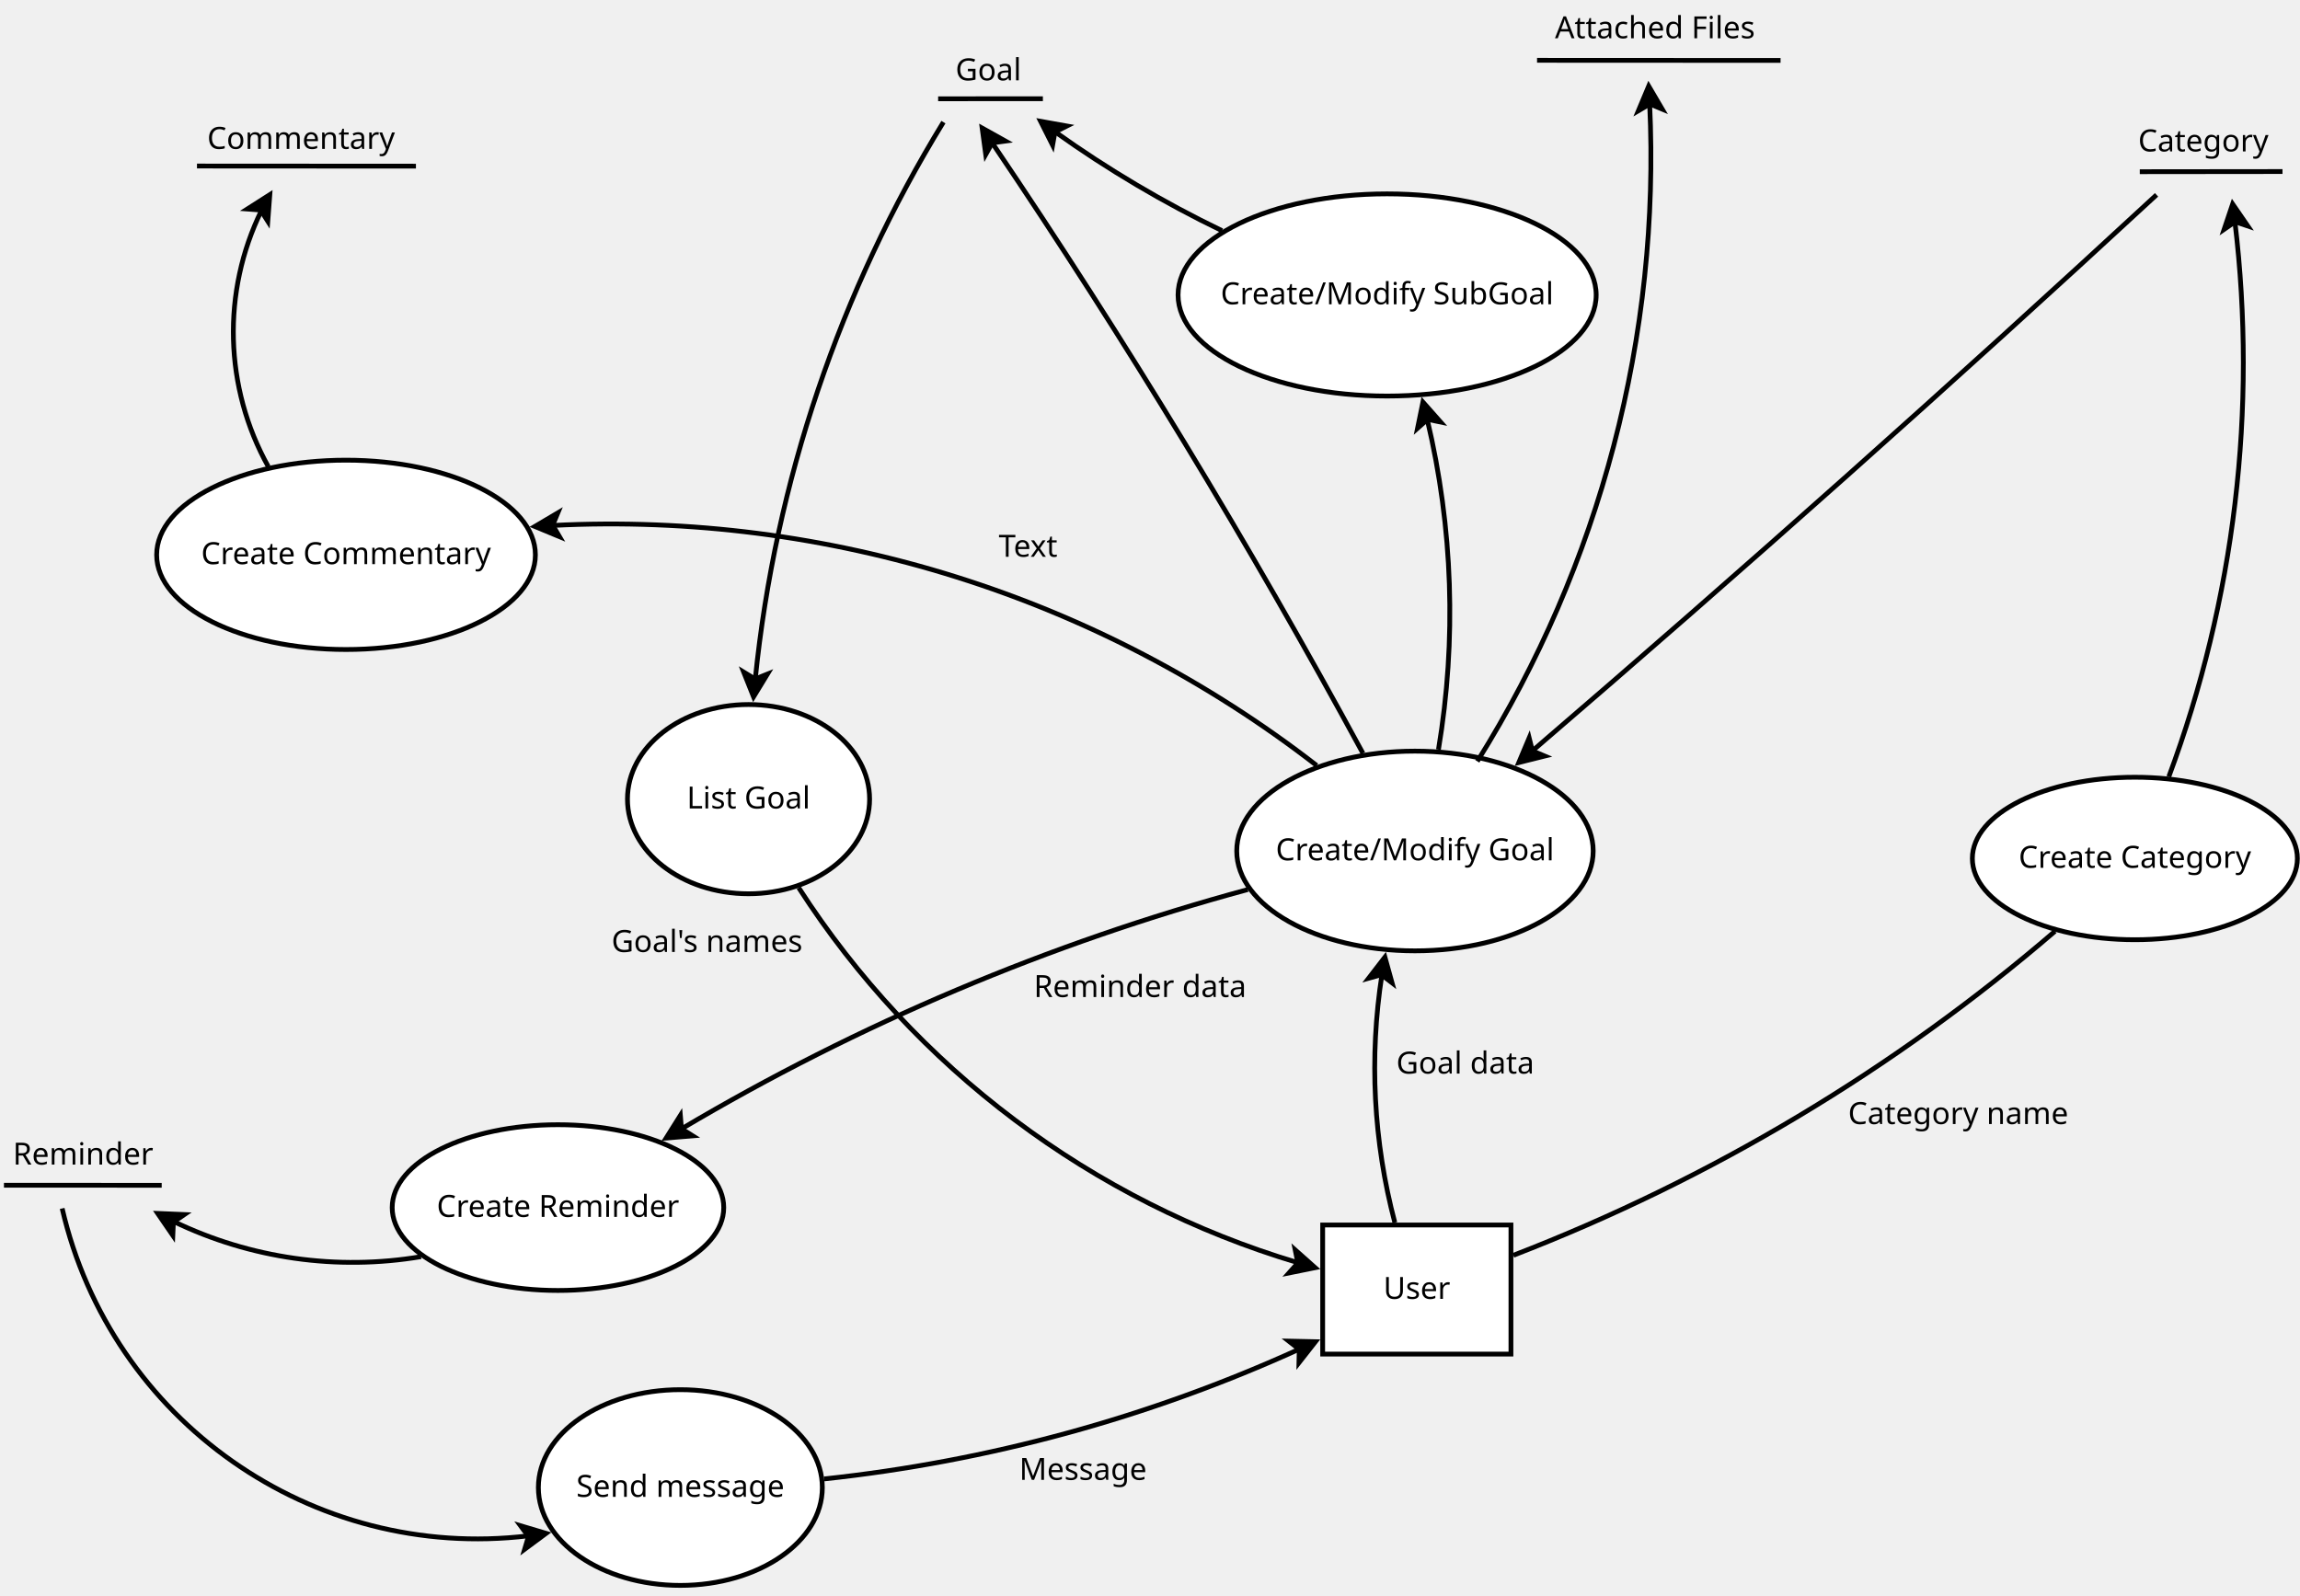
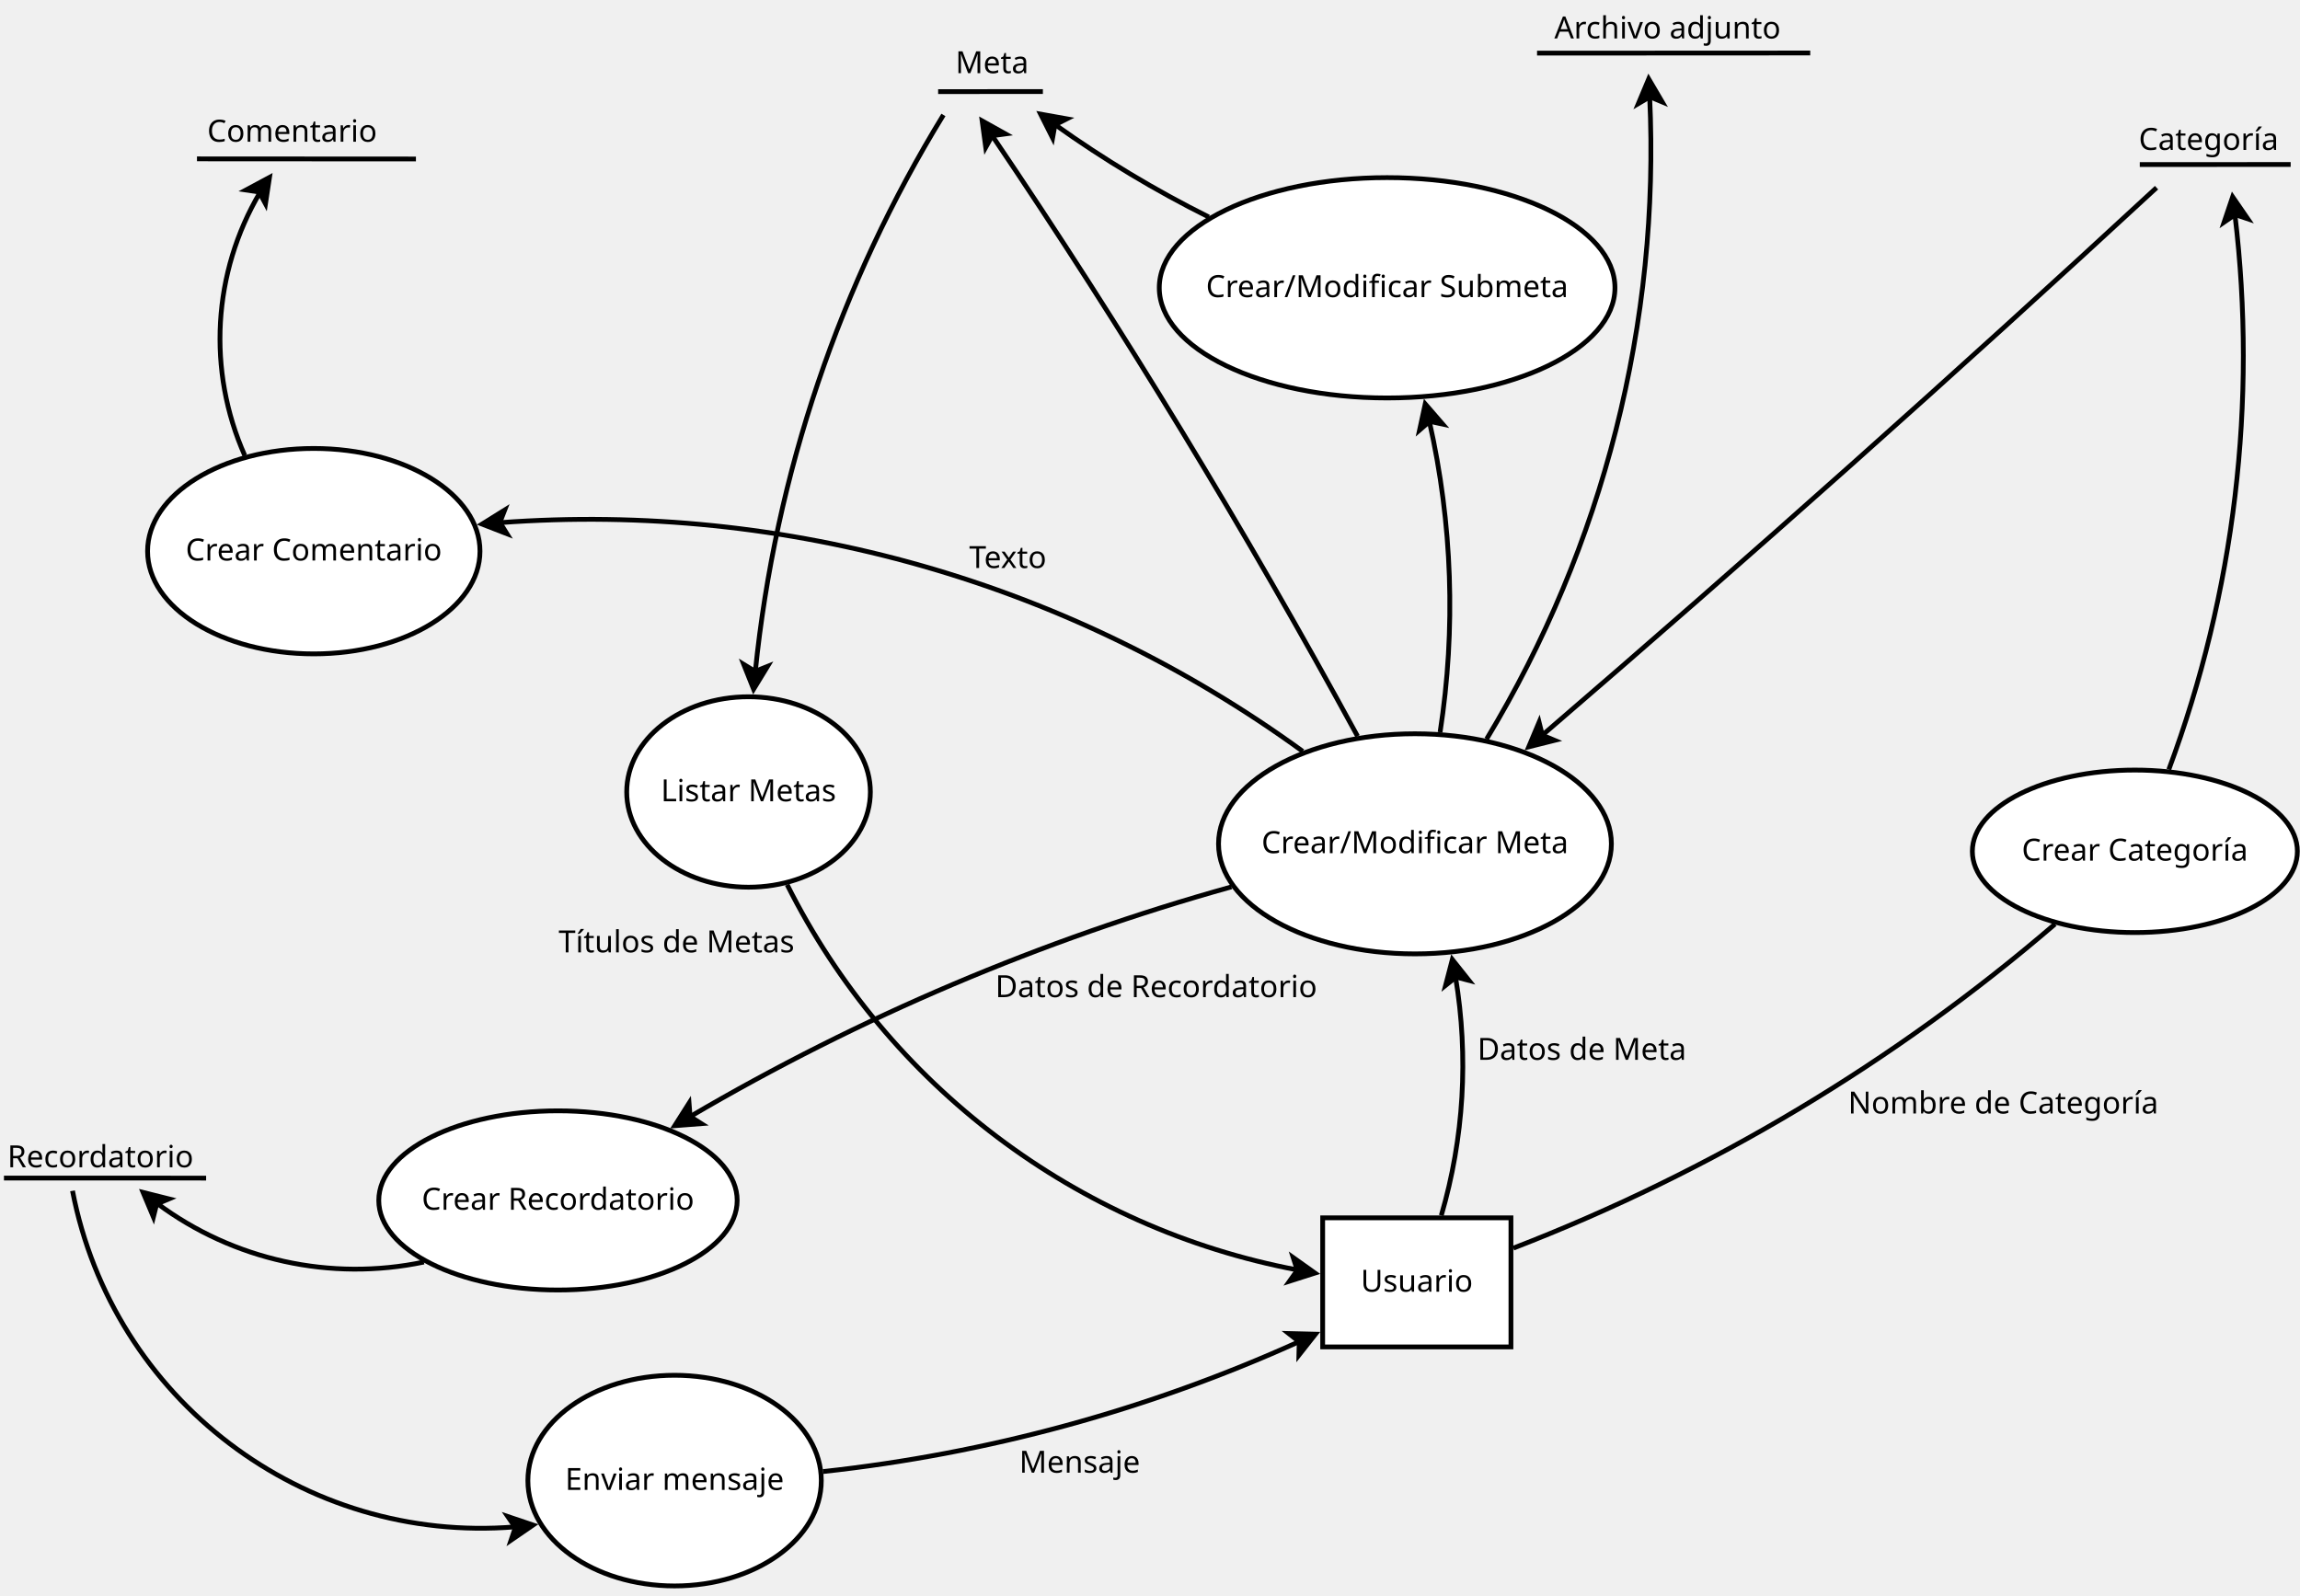
- <svg xmlns="http://www.w3.org/2000/svg" width="49cm" height="34cm" viewBox="318 233 962 661">
+ <svg xmlns="http://www.w3.org/2000/svg" width="49cm" height="34cm" viewBox="318 236 962 661">
  <g>
    <rect style="fill: #ffffff" x="871.22" y="742.176" width="78.75" height="54" />
    <rect style="fill: none; fill-opacity:0; stroke-width: 2; stroke: #000000" x="871.22" y="742.176" width="78.75" height="54" />
    <text font-size="12.8" style="fill: #000000;text-anchor:middle;font-family:sans-serif;font-style:normal;font-weight:normal" x="910.595" y="773.076">
-       <tspan x="910.595" y="773.076">User</tspan>
+       <tspan x="910.595" y="773.076">Usuario</tspan>
    </text>
  </g>
  <text font-size="12.8" style="fill: #000000;text-anchor:start;font-family:sans-serif;font-style:normal;font-weight:normal" x="715.116" y="553.286">
    <tspan x="715.116" y="553.286" />
  </text>
  <g>
-     <ellipse style="fill: #ffffff" cx="631.082" cy="564.038" rx="50.638" ry="39.582" />
-     <ellipse style="fill: none; fill-opacity:0; stroke-width: 2; stroke: #000000" cx="631.082" cy="564.038" rx="50.638" ry="39.582" />
+     <ellipse style="fill: #ffffff" cx="631.082" cy="564.038" rx="50.957" ry="39.831" />
+     <ellipse style="fill: none; fill-opacity:0; stroke-width: 2; stroke: #000000" cx="631.082" cy="564.038" rx="50.957" ry="39.831" />
    <text font-size="12.8" style="fill: #000000;text-anchor:middle;font-family:sans-serif;font-style:normal;font-weight:normal" x="631.082" y="567.938">
-       <tspan x="631.082" y="567.938">List Goal</tspan>
+       <tspan x="631.082" y="567.938">Listar Metas</tspan>
    </text>
  </g>
  <g>
-     <ellipse style="fill: #ffffff" cx="898.176" cy="353.13" rx="87.44" ry="42.288" />
-     <ellipse style="fill: none; fill-opacity:0; stroke-width: 2; stroke: #000000" cx="898.176" cy="353.13" rx="87.44" ry="42.288" />
+     <ellipse style="fill: #ffffff" cx="898.176" cy="353.13" rx="95.296" ry="46.087" />
+     <ellipse style="fill: none; fill-opacity:0; stroke-width: 2; stroke: #000000" cx="898.176" cy="353.13" rx="95.296" ry="46.087" />
    <text font-size="12.8" style="fill: #000000;text-anchor:middle;font-family:sans-serif;font-style:normal;font-weight:normal" x="898.176" y="357.03">
-       <tspan x="898.176" y="357.03">Create/Modify SubGoal</tspan>
+       <tspan x="898.176" y="357.03">Crear/Modificar Submeta</tspan>
    </text>
  </g>
  <g>
-     <ellipse style="fill: #ffffff" cx="602.565" cy="852.001" rx="59.385" ry="40.938" />
-     <ellipse style="fill: none; fill-opacity:0; stroke-width: 2; stroke: #000000" cx="602.565" cy="852.001" rx="59.385" ry="40.938" />
-     <text font-size="12.8" style="fill: #000000;text-anchor:middle;font-family:sans-serif;font-style:normal;font-weight:normal" x="602.565" y="855.901">
-       <tspan x="602.565" y="855.901">Send message</tspan>
+     <ellipse style="fill: #ffffff" cx="600.154" cy="852.101" rx="61.363" ry="44.063" />
+     <ellipse style="fill: none; fill-opacity:0; stroke-width: 2; stroke: #000000" cx="600.154" cy="852.101" rx="61.363" ry="44.063" />
+     <text font-size="12.8" style="fill: #000000;text-anchor:middle;font-family:sans-serif;font-style:normal;font-weight:normal" x="600.154" y="856.001">
+       <tspan x="600.154" y="856.001">Enviar mensaje</tspan>
    </text>
  </g>
  <g>
-     <ellipse style="fill: #ffffff" cx="909.822" cy="585.725" rx="74.548" ry="41.773" />
-     <ellipse style="fill: none; fill-opacity:0; stroke-width: 2; stroke: #000000" cx="909.822" cy="585.725" rx="74.548" ry="41.773" />
+     <ellipse style="fill: #ffffff" cx="909.822" cy="585.725" rx="82.159" ry="46.038" />
+     <ellipse style="fill: none; fill-opacity:0; stroke-width: 2; stroke: #000000" cx="909.822" cy="585.725" rx="82.159" ry="46.038" />
    <text font-size="12.8" style="fill: #000000;text-anchor:middle;font-family:sans-serif;font-style:normal;font-weight:normal" x="909.822" y="589.625">
-       <tspan x="909.822" y="589.625">Create/Modify Goal</tspan>
+       <tspan x="909.822" y="589.625">Crear/Modificar Meta</tspan>
    </text>
  </g>
  <text font-size="12.8" style="fill: #000000;text-anchor:start;font-family:sans-serif;font-style:normal;font-weight:normal" x="717.638" y="263.358">
-     <tspan x="717.638" y="263.358">Goal</tspan>
+     <tspan x="717.638" y="263.358">Meta</tspan>
  </text>
  <line style="fill: none; fill-opacity:0; stroke-width: 2; stroke: #000000" x1="710.386" y1="271.068" x2="754.2" y2="271.044" />
  <g>
    <ellipse style="fill: #ffffff" cx="1210.93" cy="588.858" rx="67.973" ry="33.986" />
    <ellipse style="fill: none; fill-opacity:0; stroke-width: 2; stroke: #000000" cx="1210.93" cy="588.858" rx="67.973" ry="33.986" />
    <text font-size="12.8" style="fill: #000000;text-anchor:middle;font-family:sans-serif;font-style:normal;font-weight:normal" x="1210.93" y="592.758">
-       <tspan x="1210.93" y="592.758">Create Category</tspan>
+       <tspan x="1210.93" y="592.758">Crear Categoría</tspan>
    </text>
  </g>
-   <text font-size="12.8" style="fill: #000000;text-anchor:start;font-family:sans-serif;font-style:normal;font-weight:normal" x="1212.29" y="293.082">
-     <tspan x="1212.29" y="293.082">Category</tspan>
+   <text font-size="12.8" style="fill: #000000;text-anchor:start;font-family:sans-serif;font-style:normal;font-weight:normal" x="1212.54" y="295.457">
+     <tspan x="1212.54" y="295.457">Categoría</tspan>
  </text>
-   <line style="fill: none; fill-opacity:0; stroke-width: 2; stroke: #000000" x1="1212.99" y1="301.566" x2="1272.68" y2="301.502" />
-   <text font-size="12.8" style="fill: #000000;text-anchor:start;font-family:sans-serif;font-style:normal;font-weight:normal" x="968.378" y="245.758">
-     <tspan x="968.378" y="245.758">Attached Files</tspan>
+   <line style="fill: none; fill-opacity:0; stroke-width: 2; stroke: #000000" x1="1212.99" y1="301.566" x2="1276.1" y2="301.557" />
+   <text font-size="12.8" style="fill: #000000;text-anchor:start;font-family:sans-serif;font-style:normal;font-weight:normal" x="968.126" y="248.82">
+     <tspan x="968.126" y="248.82">Archivo adjunto</tspan>
  </text>
-   <line style="fill: none; fill-opacity:0; stroke-width: 2; stroke: #000000" x1="960.888" y1="254.972" x2="1062.74" y2="255.022" />
+   <line style="fill: none; fill-opacity:0; stroke-width: 2; stroke: #000000" x1="960.888" y1="254.972" x2="1075.15" y2="254.915" />
  <g>
-     <path style="fill: none; fill-opacity:0; stroke-width: 2; stroke: #000000" d="M 896.003,637.508 A 252.904,252.904 0 0 0 901.409,741.179" />
-     <polygon style="fill: #000000" points="897.257,630.119 900.245,640.892 895.818,637.479 890.431,638.973 " />
-     <polygon style="fill: none; fill-opacity:0; stroke-width: 2; stroke: #000000" points="897.257,630.119 900.245,640.892 895.818,637.479 890.431,638.973 " />
+     <path style="fill: none; fill-opacity:0; stroke-width: 2; stroke: #000000" d="M 920.841,741.183 A 224.124,224.124 0 0 0 926.797,641.503" />
+     <polygon style="fill: #000000" points="925.454,634.13 932.414,642.879 927.005,641.468 922.631,644.948 " />
+     <polygon style="fill: none; fill-opacity:0; stroke-width: 2; stroke: #000000" points="925.454,634.13 932.414,642.879 927.005,641.468 922.631,644.948 " />
  </g>
-   <text font-size="12.8" style="fill: #000000;text-anchor:start;font-family:sans-serif;font-style:normal;font-weight:normal" x="902.008" y="678.842">
-     <tspan x="902.008" y="678.842">Goal data</tspan>
+   <text font-size="12.8" style="fill: #000000;text-anchor:start;font-family:sans-serif;font-style:normal;font-weight:normal" x="935.937" y="676.091">
+     <tspan x="935.937" y="676.091">Datos de Meta</tspan>
  </text>
  <g>
-     <path style="fill: none; fill-opacity:0; stroke-width: 2; stroke: #000000" d="M 919.649,543.327 A 348.972,348.972 0 0 0 914.959,405.211" />
-     <polygon style="fill: #000000" points="913.155,397.934 920.567,406.304 915.091,405.18 910.907,408.886 " />
-     <polygon style="fill: none; fill-opacity:0; stroke-width: 2; stroke: #000000" points="913.155,397.934 920.567,406.304 915.091,405.18 910.907,408.886 " />
+     <path style="fill: none; fill-opacity:0; stroke-width: 2; stroke: #000000" d="M 920.333,539.071 A 348.975,348.975 0 0 0 915.843,409.024" />
+     <polygon style="fill: #000000" points="914.12,401.727 921.438,410.179 915.975,408.994 911.749,412.653 " />
+     <polygon style="fill: none; fill-opacity:0; stroke-width: 2; stroke: #000000" points="914.12,401.727 921.438,410.179 915.975,408.994 911.749,412.653 " />
  </g>
  <g>
-     <path style="fill: none; fill-opacity:0; stroke-width: 2; stroke: #000000" d="M 935.901,548.217 A 476.084,476.084 0 0 0 1007.99,273.253" />
+     <path style="fill: none; fill-opacity:0; stroke-width: 2; stroke: #000000" d="M 939.782,541.914 A 476.087,476.087 0 0 0 1007.99,273.253" />
    <polygon style="fill: #000000" points="1007.59,265.765 1013.25,275.407 1008.09,273.248 1003.27,276.078 " />
    <polygon style="fill: none; fill-opacity:0; stroke-width: 2; stroke: #000000" points="1007.59,265.765 1013.25,275.407 1008.09,273.248 1003.27,276.078 " />
  </g>
-   <path style="fill: none; fill-opacity:0; stroke-width: 2; stroke: #000000" d="M 950.967,754.855 A 776.969,776.969 0 0 0 1177.51,619.314" />
+   <path style="fill: none; fill-opacity:0; stroke-width: 2; stroke: #000000" d="M 950.966,754.855 A 776.967,776.967 0 0 0 1177.51,619.315" />
  <g>
-     <path style="fill: none; fill-opacity:0; stroke-width: 2; stroke: #000000" d="M 1225.13,554.653 A 496.344,496.344 0 0 0 1252.78,322.528" />
-     <polygon style="fill: #000000" points="1251.83,315.089 1258.17,324.301 1252.87,322.516 1248.27,325.684 " />
-     <polygon style="fill: none; fill-opacity:0; stroke-width: 2; stroke: #000000" points="1251.83,315.089 1258.17,324.301 1252.87,322.516 1248.27,325.684 " />
+     <path style="fill: none; fill-opacity:0; stroke-width: 2; stroke: #000000" d="M 1225.13,554.653 A 496.346,496.346 0 0 0 1252.78,322.528" />
+     <polygon style="fill: #000000" points="1251.83,315.089 1258.17,324.301 1252.87,322.516 1248.26,325.684 " />
+     <polygon style="fill: none; fill-opacity:0; stroke-width: 2; stroke: #000000" points="1251.83,315.089 1258.17,324.301 1252.87,322.516 1248.26,325.684 " />
  </g>
  <g>
-     <path style="fill: none; fill-opacity:0; stroke-width: 2; stroke: #000000" d="M 958.947,543.836 A 9526.54,9526.54 0 0 0 1220,311.25" />
-     <polygon style="fill: #000000" points="953.255,548.719 957.595,538.416 958.95,543.839 964.102,546.01 " />
-     <polygon style="fill: none; fill-opacity:0; stroke-width: 2; stroke: #000000" points="953.255,548.719 957.595,538.416 958.95,543.839 964.102,546.01 " />
+     <path style="fill: none; fill-opacity:0; stroke-width: 2; stroke: #000000" d="M 963.099,540.27 A 9526.58,9526.58 0 0 0 1220,311.25" />
+     <polygon style="fill: #000000" points="957.409,545.157 961.744,534.851 963.102,540.274 968.255,542.441 " />
+     <polygon style="fill: none; fill-opacity:0; stroke-width: 2; stroke: #000000" points="957.409,545.157 961.744,534.851 963.102,540.274 968.255,542.441 " />
  </g>
-   <text font-size="12.8" style="fill: #000000;text-anchor:start;font-family:sans-serif;font-style:normal;font-weight:normal" x="1090.98" y="699.952">
-     <tspan x="1090.98" y="699.952">Category name</tspan>
+   <text font-size="12.8" style="fill: #000000;text-anchor:start;font-family:sans-serif;font-style:normal;font-weight:normal" x="1090.98" y="698.538">
+     <tspan x="1090.98" y="698.538">Nombre de Categoría</tspan>
  </text>
  <g>
-     <path style="fill: none; fill-opacity:0; stroke-width: 2; stroke: #000000" d="M 888.057,544.847 A 3055.22,3055.22 0 0 0 733.003,289.518" />
+     <path style="fill: none; fill-opacity:0; stroke-width: 2; stroke: #000000" d="M 885.819,540.727 A 3055.23,3055.23 0 0 0 733.003,289.518" />
    <polygon style="fill: #000000" points="728.795,283.31 738.556,288.761 733.016,289.509 730.29,294.39 " />
    <polygon style="fill: none; fill-opacity:0; stroke-width: 2; stroke: #000000" points="728.795,283.31 738.556,288.761 733.016,289.509 730.29,294.39 " />
  </g>
  <g>
-     <ellipse style="fill: #ffffff" cx="551.376" cy="734.896" rx="69.336" ry="34.668" />
-     <ellipse style="fill: none; fill-opacity:0; stroke-width: 2; stroke: #000000" cx="551.376" cy="734.896" rx="69.336" ry="34.668" />
+     <ellipse style="fill: #ffffff" cx="551.376" cy="734.896" rx="74.952" ry="37.476" />
+     <ellipse style="fill: none; fill-opacity:0; stroke-width: 2; stroke: #000000" cx="551.376" cy="734.896" rx="74.952" ry="37.476" />
    <text font-size="12.8" style="fill: #000000;text-anchor:middle;font-family:sans-serif;font-style:normal;font-weight:normal" x="551.376" y="738.796">
-       <tspan x="551.376" y="738.796">Create Reminder</tspan>
+       <tspan x="551.376" y="738.796">Crear Recordatorio</tspan>
    </text>
  </g>
-   <text font-size="12.8" style="fill: #000000;text-anchor:start;font-family:sans-serif;font-style:normal;font-weight:normal" x="323.388" y="716.906">
-     <tspan x="323.388" y="716.906">Reminder</tspan>
+   <text font-size="12.8" style="fill: #000000;text-anchor:start;font-family:sans-serif;font-style:normal;font-weight:normal" x="321.096" y="721.032">
+     <tspan x="321.096" y="721.032">Recordatorio</tspan>
  </text>
-   <line style="fill: none; fill-opacity:0; stroke-width: 2; stroke: #000000" x1="319.652" y1="725.548" x2="385.636" y2="725.566" />
+   <line style="fill: none; fill-opacity:0; stroke-width: 2; stroke: #000000" x1="319.652" y1="725.548" x2="404.213" y2="725.56" />
  <g>
-     <path style="fill: none; fill-opacity:0; stroke-width: 2; stroke: #000000" d="M 839.91,601.852 A 952.099,952.099 0 0 0 603.053,701.954" />
-     <polygon style="fill: #000000" points="596.616,705.803 602.57,696.34 603.028,701.912 607.759,704.889 " />
-     <polygon style="fill: none; fill-opacity:0; stroke-width: 2; stroke: #000000" points="596.616,705.803 602.57,696.34 603.028,701.912 607.759,704.889 " />
+     <path style="fill: none; fill-opacity:0; stroke-width: 2; stroke: #000000" d="M 833.07,603.732 A 952.096,952.096 0 0 0 606.665,699.823" />
+     <polygon style="fill: #000000" points="600.212,703.644 606.208,694.207 606.64,699.78 611.359,702.778 " />
+     <polygon style="fill: none; fill-opacity:0; stroke-width: 2; stroke: #000000" points="600.212,703.644 606.208,694.207 606.64,699.78 611.359,702.778 " />
  </g>
  <g>
-     <path style="fill: none; fill-opacity:0; stroke-width: 2; stroke: #000000" d="M 390.637,740.718 A 172.389,172.389 0 0 0 494.086,755.427" />
-     <polygon style="fill: #000000" points="383.956,737.333 395.127,737.801 390.518,740.965 390.284,746.55 " />
-     <polygon style="fill: none; fill-opacity:0; stroke-width: 2; stroke: #000000" points="383.956,737.333 395.127,737.801 390.518,740.965 390.284,746.55 " />
+     <path style="fill: none; fill-opacity:0; stroke-width: 2; stroke: #000000" d="M 383.728,736.152 A 139.017,139.017 0 0 0 495.287,760.678" />
+     <polygon style="fill: #000000" points="377.835,731.538 388.679,734.261 383.524,736.425 382.163,741.847 " />
+     <polygon style="fill: none; fill-opacity:0; stroke-width: 2; stroke: #000000" points="377.835,731.538 388.679,734.261 383.524,736.425 382.163,741.847 " />
  </g>
  <g>
-     <path style="fill: none; fill-opacity:0; stroke-width: 2; stroke: #000000" d="M 662.72,848.398 A 645.896,645.896 0 0 0 861.394,794.135" />
-     <polygon style="fill: #000000" points="868.204,790.995 861.302,799.791 861.424,794.202 857.027,790.751 " />
-     <polygon style="fill: none; fill-opacity:0; stroke-width: 2; stroke: #000000" points="868.204,790.995 861.302,799.791 861.424,794.202 857.027,790.751 " />
+     <path style="fill: none; fill-opacity:0; stroke-width: 2; stroke: #000000" d="M 662.232,848.322 A 655.313,655.313 0 0 0 861.384,793.968" />
+     <polygon style="fill: #000000" points="868.201,790.843 861.278,799.622 861.413,794.033 857.024,790.572 " />
+     <polygon style="fill: none; fill-opacity:0; stroke-width: 2; stroke: #000000" points="868.201,790.843 861.278,799.622 861.413,794.033 857.024,790.572 " />
  </g>
-   <text font-size="12.8" style="fill: #000000;text-anchor:start;font-family:sans-serif;font-style:normal;font-weight:normal" x="750.404" y="646.806">
-     <tspan x="750.404" y="646.806">Reminder data</tspan>
+   <text font-size="12.8" style="fill: #000000;text-anchor:start;font-family:sans-serif;font-style:normal;font-weight:normal" x="734.282" y="649.861">
+     <tspan x="734.282" y="649.861">Datos de Recordatorio</tspan>
  </text>
  <text font-size="12.8" style="fill: #000000;text-anchor:start;font-family:sans-serif;font-style:normal;font-weight:normal" x="744.302" y="848.788">
-     <tspan x="744.302" y="848.788">Message</tspan>
+     <tspan x="744.302" y="848.788">Mensaje</tspan>
  </text>
  <g>
-     <path style="fill: none; fill-opacity:0; stroke-width: 2; stroke: #000000" d="M 344,735.25 A 178.302,178.302 0 0 0 539,872.2" />
-     <polygon style="fill: #000000" points="546.418,871.164 537.435,877.821 539.032,872.463 535.703,867.972 " />
-     <polygon style="fill: none; fill-opacity:0; stroke-width: 2; stroke: #000000" points="546.418,871.164 537.435,877.821 539.032,872.463 535.703,867.972 " />
+     <path style="fill: none; fill-opacity:0; stroke-width: 2; stroke: #000000" d="M 348.329,730.87 A 174.079,174.079 0 0 0 533.517,871.45" />
+     <polygon style="fill: #000000" points="540.968,870.691 531.75,877.017 533.539,871.721 530.376,867.112 " />
+     <polygon style="fill: none; fill-opacity:0; stroke-width: 2; stroke: #000000" points="540.968,870.691 531.75,877.017 533.539,871.721 530.376,867.112 " />
  </g>
  <g>
-     <path style="fill: none; fill-opacity:0; stroke-width: 2; stroke: #000000" d="M 759.303,284.886 A 475.531,475.531 0 0 0 829.137,326.248" />
+     <path style="fill: none; fill-opacity:0; stroke-width: 2; stroke: #000000" d="M 759.303,284.886 A 475.533,475.533 0 0 0 823.589,323.528" />
    <polygon style="fill: #000000" points="753.233,280.485 764.238,282.453 759.245,284.967 758.261,290.47 " />
    <polygon style="fill: none; fill-opacity:0; stroke-width: 2; stroke: #000000" points="753.233,280.485 764.238,282.453 759.245,284.967 758.261,290.47 " />
  </g>
  <g>
-     <path style="fill: none; fill-opacity:0; stroke-width: 2; stroke: #000000" d="M 652.068,601.084 A 376.222,376.222 0 0 0 860.872,757.95" />
-     <polygon style="fill: #000000" points="868.077,760.028 857.118,762.245 860.836,758.071 859.728,752.592 " />
-     <polygon style="fill: none; fill-opacity:0; stroke-width: 2; stroke: #000000" points="868.077,760.028 857.118,762.245 860.836,758.071 859.728,752.592 " />
+     <path style="fill: none; fill-opacity:0; stroke-width: 2; stroke: #000000" d="M 647.236,602.823 A 301.417,301.417 0 0 0 860.625,763.971" />
+     <polygon style="fill: #000000" points="868.005,765.283 857.354,768.679 860.595,764.125 858.897,758.799 " />
+     <polygon style="fill: none; fill-opacity:0; stroke-width: 2; stroke: #000000" points="868.005,765.283 857.354,768.679 860.595,764.125 858.897,758.799 " />
  </g>
  <g>
-     <path style="fill: none; fill-opacity:0; stroke-width: 2; stroke: #000000" d="M 712.598,280.828 A 552.83,552.83 0 0 0 633.898,513.787" />
-     <polygon style="fill: #000000" points="633.184,521.252 629.04,510.868 633.813,513.778 639.005,511.706 " />
-     <polygon style="fill: none; fill-opacity:0; stroke-width: 2; stroke: #000000" points="633.184,521.252 629.04,510.868 633.813,513.778 639.005,511.706 " />
+     <path style="fill: none; fill-opacity:0; stroke-width: 2; stroke: #000000" d="M 712.598,280.828 A 552.829,552.829 0 0 0 633.919,513.579" />
+     <polygon style="fill: #000000" points="633.203,521.043 629.062,510.658 633.834,513.57 639.027,511.5 " />
+     <polygon style="fill: none; fill-opacity:0; stroke-width: 2; stroke: #000000" points="633.203,521.043 629.062,510.658 633.834,513.57 639.027,511.5 " />
  </g>
  <text font-size="12.8" style="fill: #000000;text-anchor:start;font-family:sans-serif;font-style:normal;font-weight:normal" x="680.178" y="623.344">
    <tspan x="680.178" y="623.344" />
  </text>
  <text font-size="12.8" style="fill: #000000;text-anchor:start;font-family:sans-serif;font-style:normal;font-weight:normal" x="717.786" y="620.102">
    <tspan x="717.786" y="620.102" />
  </text>
  <text font-size="12.8" style="fill: #000000;text-anchor:start;font-family:sans-serif;font-style:normal;font-weight:normal" x="691.85" y="609.08">
    <tspan x="691.85" y="609.08" />
  </text>
  <text font-size="12.8" style="fill: #000000;text-anchor:start;font-family:sans-serif;font-style:normal;font-weight:normal" x="686.822" y="611.988">
    <tspan x="686.822" y="611.988" />
  </text>
-   <text font-size="12.8" style="fill: #000000;text-anchor:start;font-family:sans-serif;font-style:normal;font-weight:normal" x="573.764" y="627.966">
-     <tspan x="573.764" y="627.966">Goal's names</tspan>
+   <text font-size="12.8" style="fill: #000000;text-anchor:start;font-family:sans-serif;font-style:normal;font-weight:normal" x="551.646" y="631.126">
+     <tspan x="551.646" y="631.126">Títulos de Metas</tspan>
  </text>
  <g>
-     <ellipse style="fill: #ffffff" cx="462.726" cy="461.839" rx="79.207" ry="39.603" />
-     <ellipse style="fill: none; fill-opacity:0; stroke-width: 2; stroke: #000000" cx="462.726" cy="461.839" rx="79.207" ry="39.603" />
-     <text font-size="12.8" style="fill: #000000;text-anchor:middle;font-family:sans-serif;font-style:normal;font-weight:normal" x="462.726" y="465.739">
-       <tspan x="462.726" y="465.739">Create Commentary</tspan>
+     <ellipse style="fill: #ffffff" cx="449.242" cy="463.305" rx="69.516" ry="42.966" />
+     <ellipse style="fill: none; fill-opacity:0; stroke-width: 2; stroke: #000000" cx="449.242" cy="463.305" rx="69.516" ry="42.966" />
+     <text font-size="12.8" style="fill: #000000;text-anchor:middle;font-family:sans-serif;font-style:normal;font-weight:normal" x="449.242" y="467.205">
+       <tspan x="449.242" y="467.205">Crear Comentario</tspan>
    </text>
  </g>
  <text font-size="12.8" style="fill: #000000;text-anchor:start;font-family:sans-serif;font-style:normal;font-weight:normal" x="295.608" y="467.524">
    <tspan x="295.608" y="467.524" />
  </text>
  <text font-size="12.8" style="fill: #000000;text-anchor:start;font-family:sans-serif;font-style:normal;font-weight:normal" x="404.658" y="292.024">
-     <tspan x="404.658" y="292.024">Commentary</tspan>
+     <tspan x="404.658" y="292.024">Comentario</tspan>
  </text>
  <line style="fill: none; fill-opacity:0; stroke-width: 2; stroke: #000000" x1="400.388" y1="299.198" x2="491.966" y2="299.252" />
  <g>
-     <path style="fill: none; fill-opacity:0; stroke-width: 2; stroke: #000000" d="M 427.37,317.785 A 115.713,115.713 0 0 0 430.235,424.976" />
-     <polygon style="fill: #000000" points="430.852,311.169 430.011,322.318 427.003,317.606 421.429,317.185 " />
-     <polygon style="fill: none; fill-opacity:0; stroke-width: 2; stroke: #000000" points="430.852,311.169 430.011,322.318 427.003,317.606 421.429,317.185 " />
+     <path style="fill: none; fill-opacity:0; stroke-width: 2; stroke: #000000" d="M 426.734,313.272 A 120.255,120.255 0 0 0 420.388,423.311" />
+     <polygon style="fill: #000000" points="430.719,306.943 429.04,317.997 426.396,313.071 420.869,312.232 " />
+     <polygon style="fill: none; fill-opacity:0; stroke-width: 2; stroke: #000000" points="430.719,306.943 429.04,317.997 426.396,313.071 420.869,312.232 " />
  </g>
-   <text font-size="12.8" style="fill: #000000;text-anchor:start;font-family:sans-serif;font-style:normal;font-weight:normal" x="735.722" y="462.64">
-     <tspan x="735.722" y="462.64">Text</tspan>
+   <text font-size="12.8" style="fill: #000000;text-anchor:start;font-family:sans-serif;font-style:normal;font-weight:normal" x="723.388" y="470.351">
+     <tspan x="723.388" y="470.351">Texto</tspan>
  </text>
  <g>
-     <path style="fill: none; fill-opacity:0; stroke-width: 2; stroke: #000000" d="M 868.724,549.962 A 481.784,481.784 0 0 0 549.185,449.543" />
-     <polygon style="fill: #000000" points="541.699,449.974 551.321,444.28 549.18,449.444 552.028,454.255 " />
-     <polygon style="fill: none; fill-opacity:0; stroke-width: 2; stroke: #000000" points="541.699,449.974 551.321,444.28 549.18,449.444 552.028,454.255 " />
+     <path style="fill: none; fill-opacity:0; stroke-width: 2; stroke: #000000" d="M 862.866,547.027 A 506.73,506.73 0 0 0 527.095,451.381" />
+     <polygon style="fill: #000000" points="519.621,451.987 529.111,446.076 527.088,451.288 530.043,456.033 " />
+     <polygon style="fill: none; fill-opacity:0; stroke-width: 2; stroke: #000000" points="519.621,451.987 529.111,446.076 527.088,451.288 530.043,456.033 " />
  </g>
</svg>
